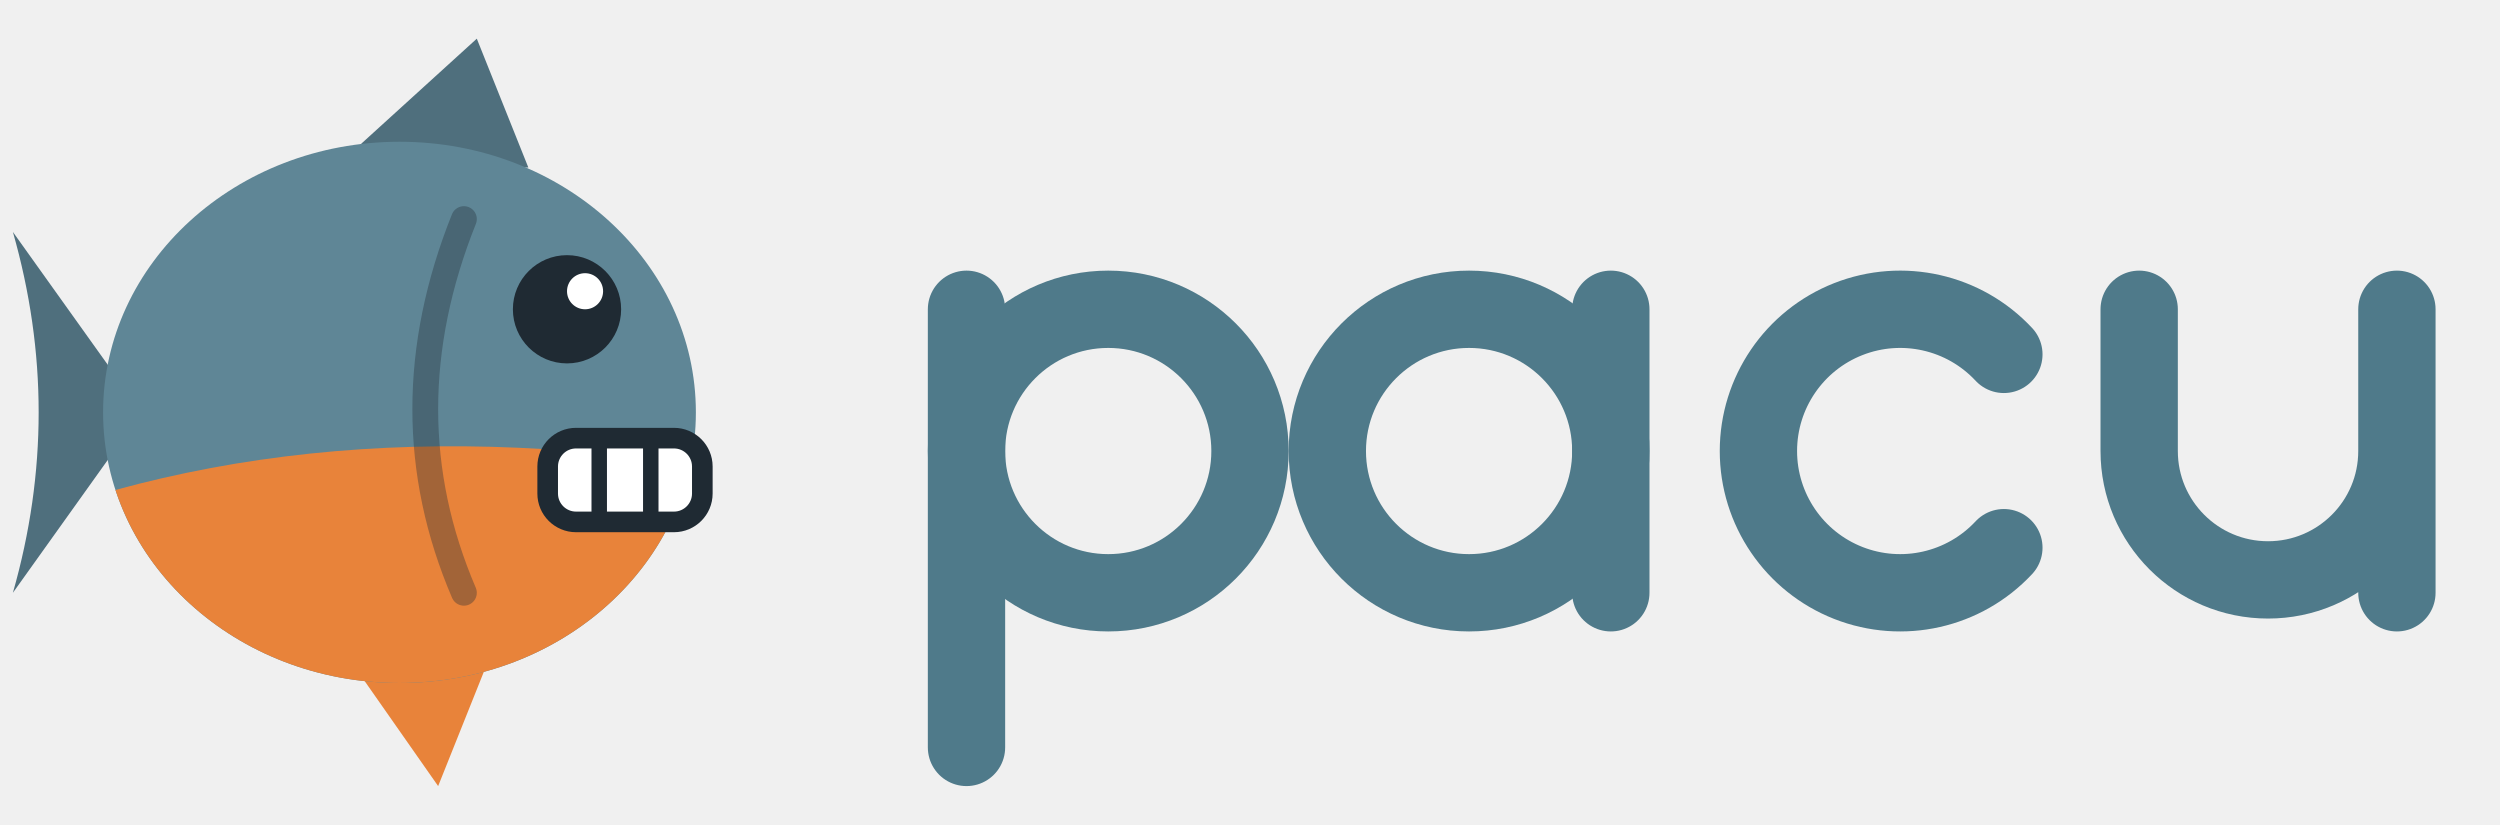
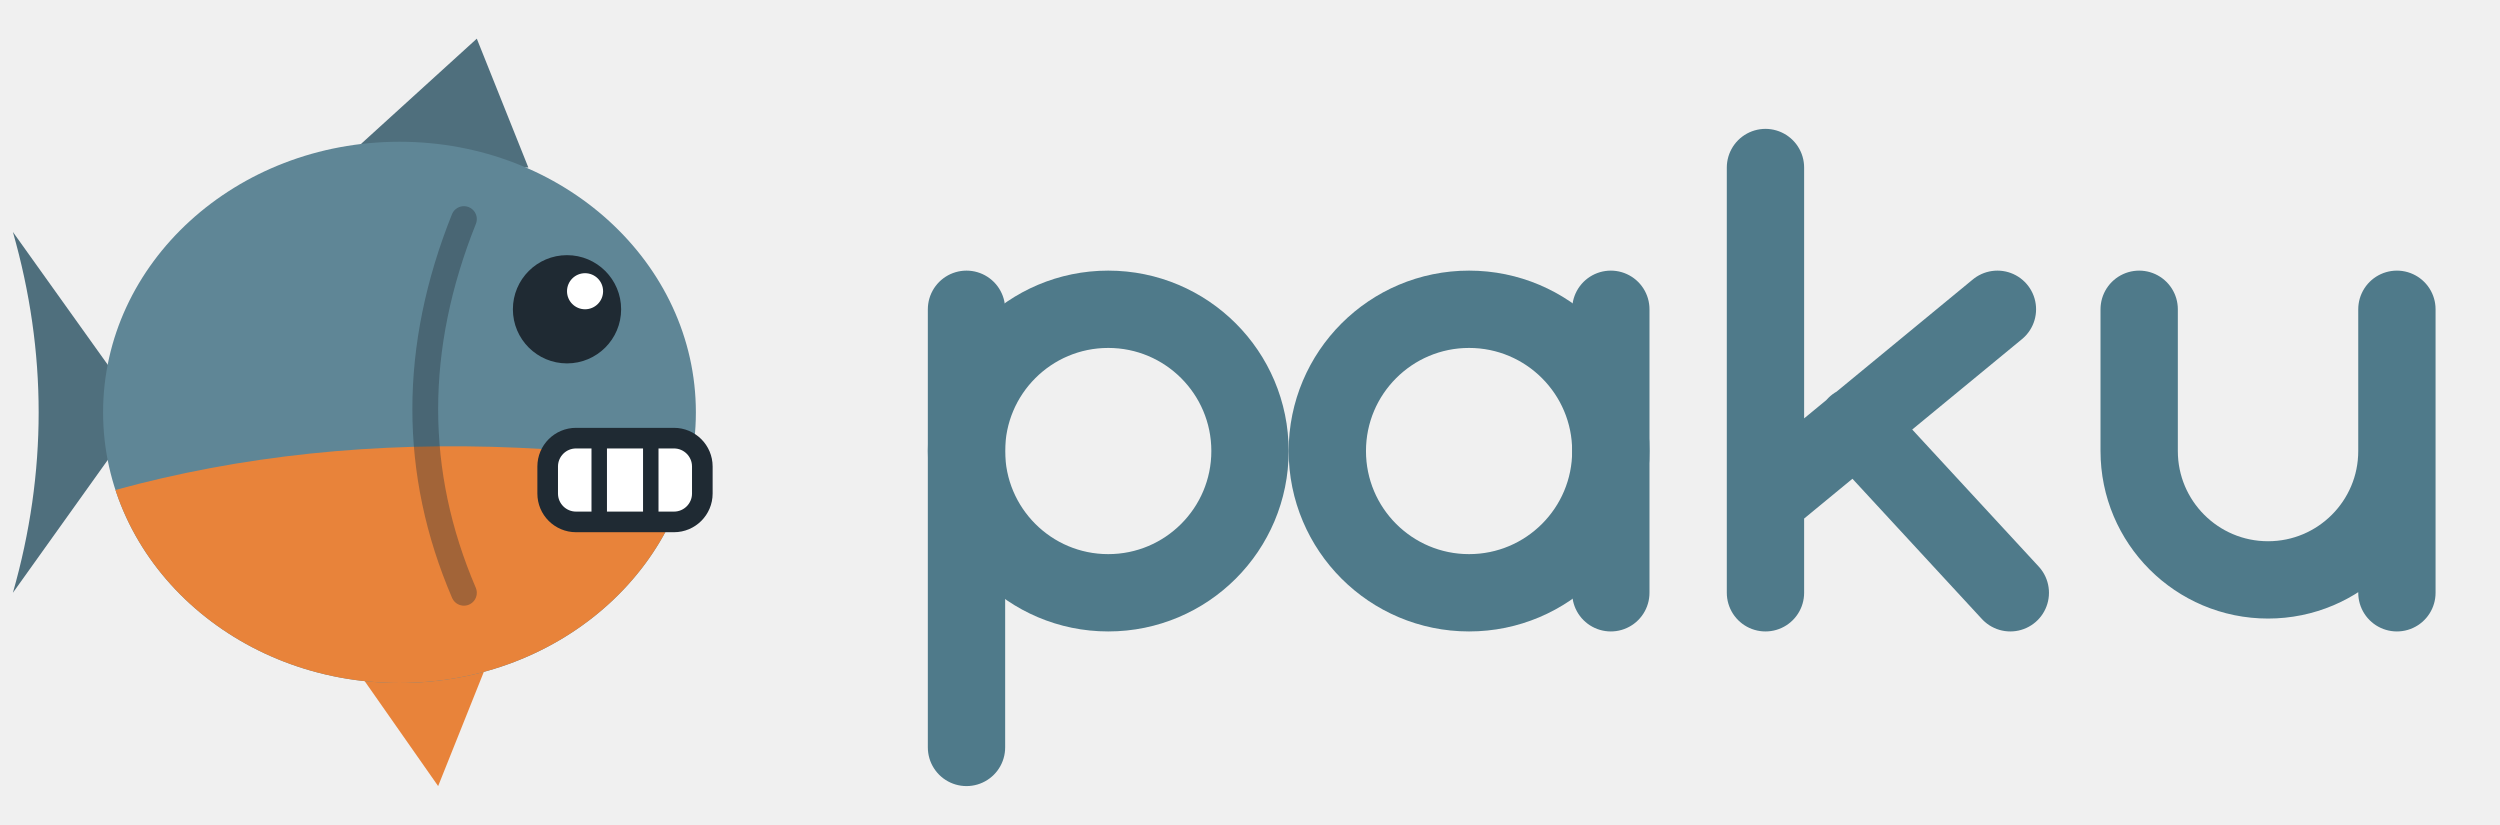
<svg xmlns="http://www.w3.org/2000/svg" viewBox="0 0 194 64" width="194" height="64" role="img" aria-labelledby="t">
  <defs>
    <clipPath id="body">
      <ellipse cx="31" cy="32" rx="23" ry="21" />
    </clipPath>
  </defs>
  <path d="M26 13 L37 3 L41 13 Z" fill="#4F6F7D" />
  <path d="M27 51 L34 61 L38 51 Z" fill="#E8833A" />
  <path d="M11 32 L1 18 Q5 32 1 46 Z" fill="#4F6F7D" />
  <ellipse cx="31" cy="32" rx="23" ry="21" fill="#5F8696" />
  <path d="M0 41 Q28 30 64 38 L64 64 L0 64 Z" fill="#E8833A" clip-path="url(#body)" />
  <path d="M36 17 Q30 32 36 46" fill="none" stroke="#1F2A33" stroke-width="2" stroke-linecap="round" opacity=".35" />
  <circle cx="44" cy="24" r="4.2" fill="#1F2A33" />
  <circle cx="45.4" cy="22.6" r="1.4" fill="#FFFFFF" />
  <rect x="42.5" y="34" width="12" height="6.5" rx="2.2" fill="#FFFFFF" stroke="#1F2A33" stroke-width="1.6" />
  <path d="M46.5 34 V40.5 M50.5 34 V40.5" stroke="#1F2A33" stroke-width="1.2" />
  <g fill="none" stroke="#4F7A8A" stroke-width="6" stroke-linecap="round" stroke-linejoin="round">
    <path d="M75 24 V58" />
    <circle cx="86" cy="35" r="11" />
    <circle cx="114" cy="35" r="11" />
    <path d="M125 24 V46" />
-     <path d="M155.5 27.5 A11 11 0 1 0 155.5 42.5" />
+     <path d="M137 13 V46 M155 24 L138 38 M144 33 L156 46" />
    <path d="M166 24 V35 A10 10 0 0 0 186 35 M186 24 V46" />
  </g>
</svg>
